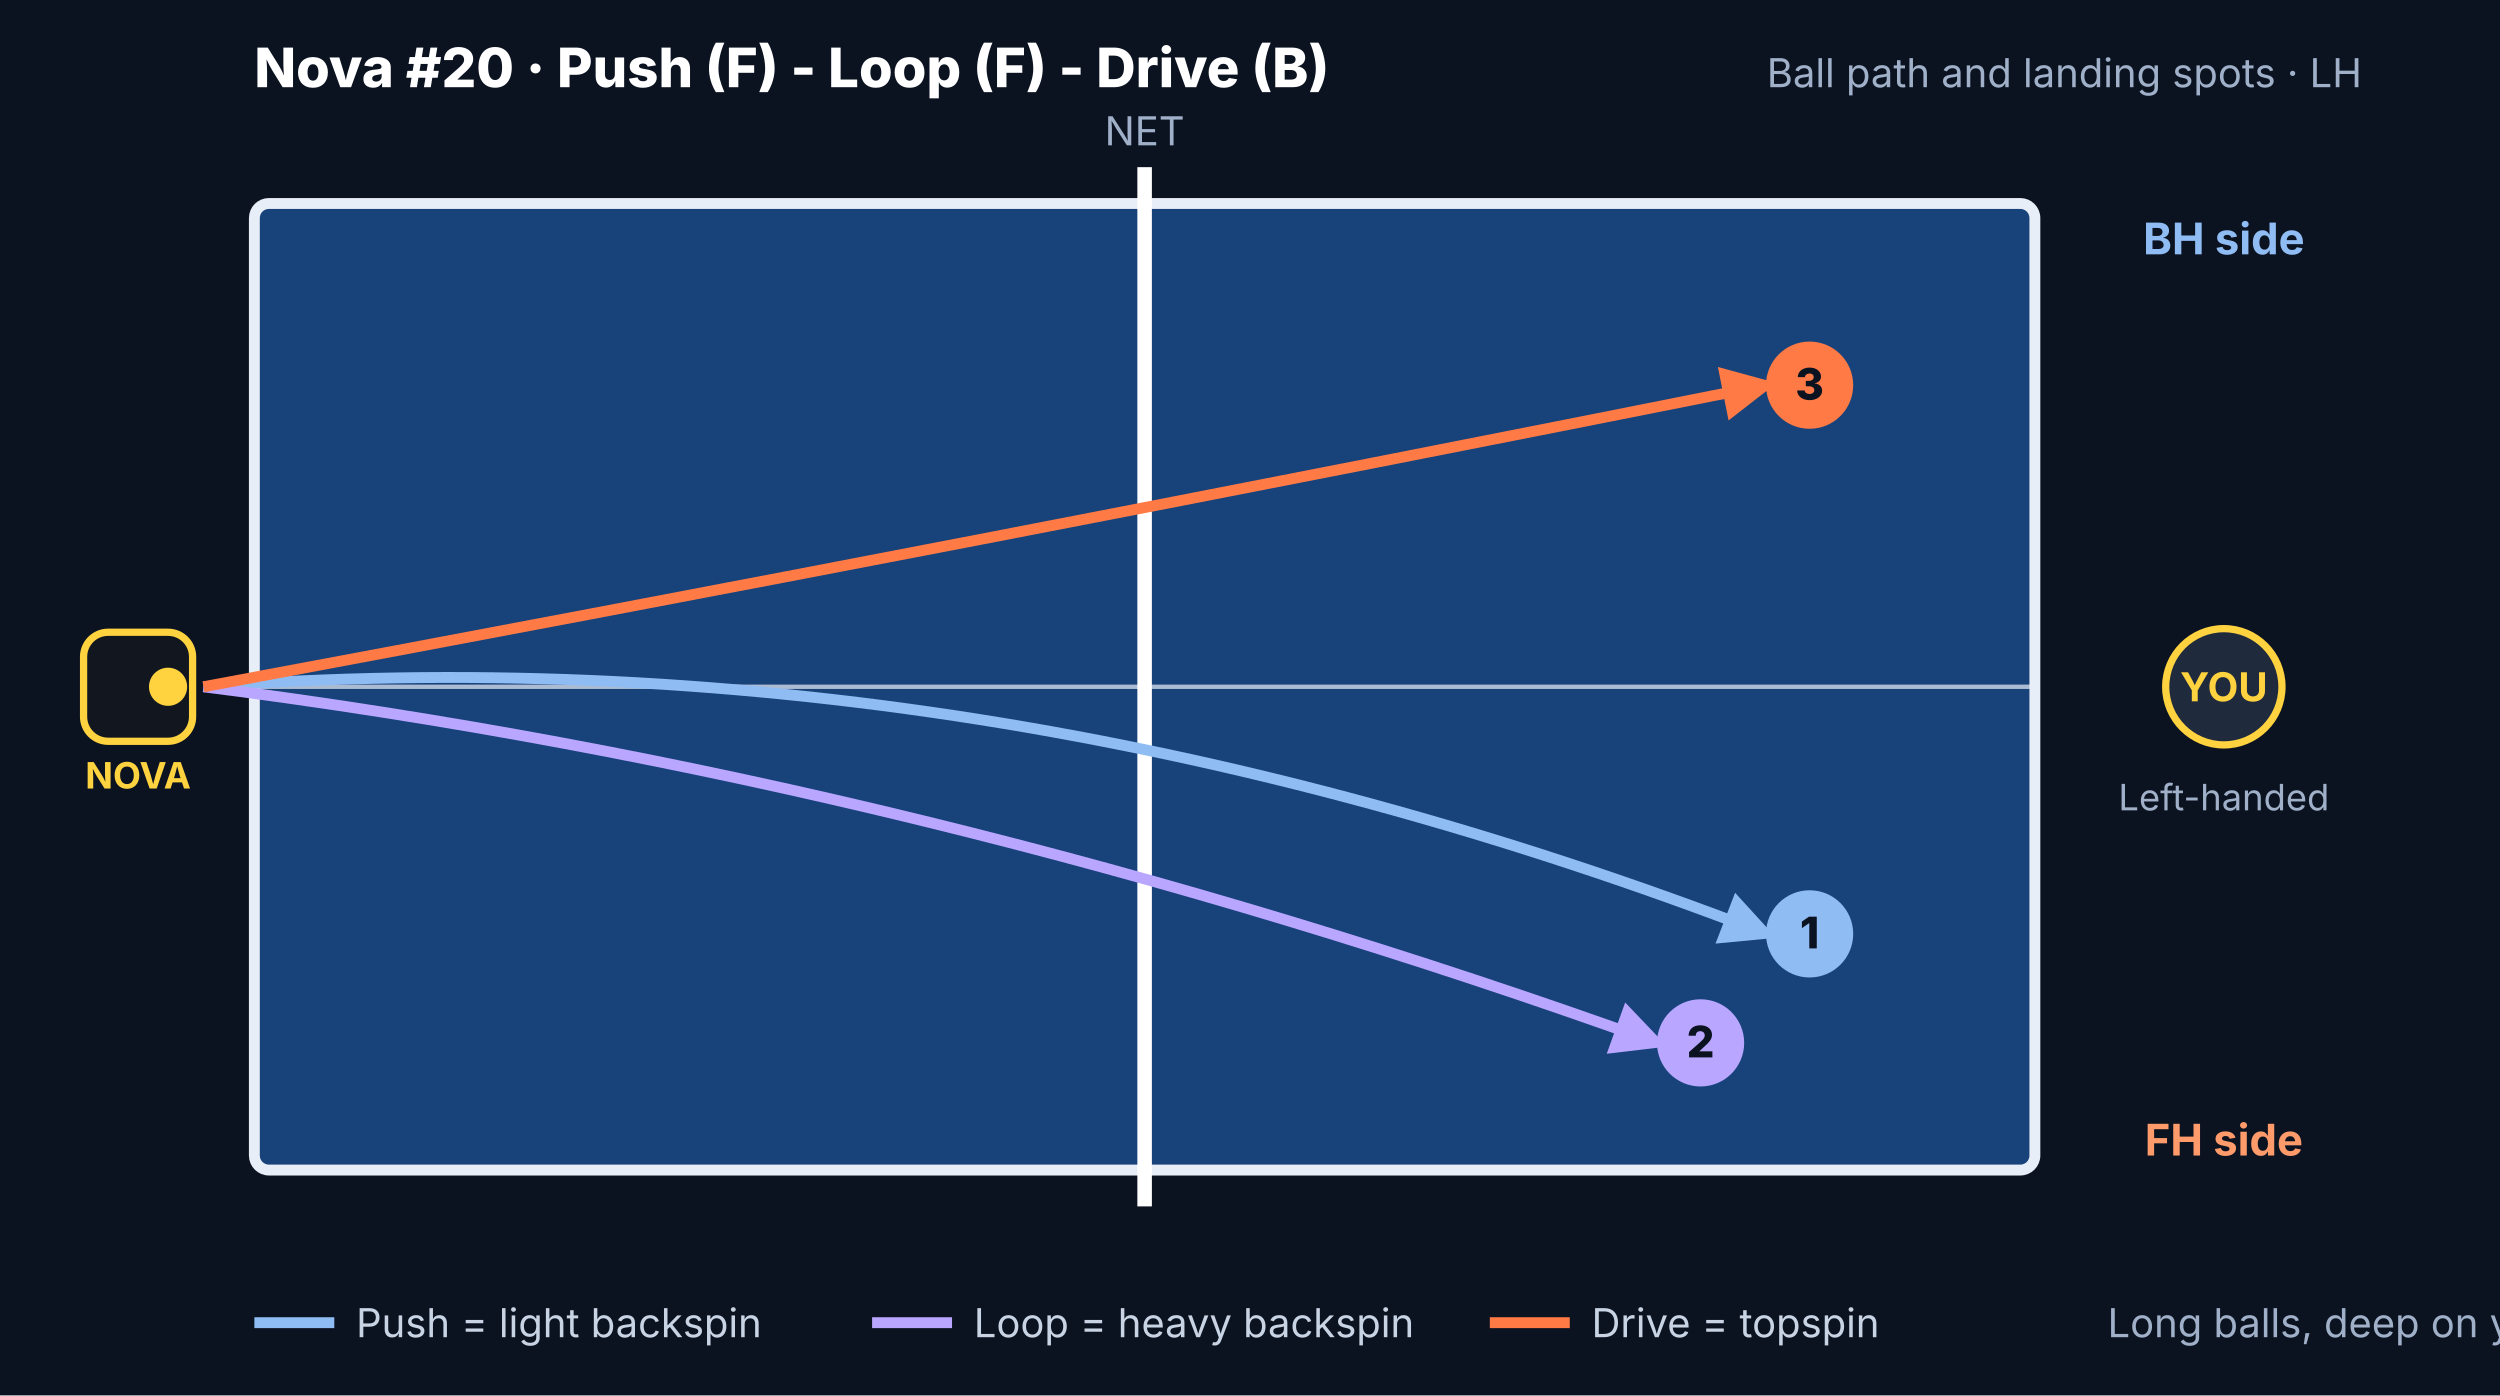
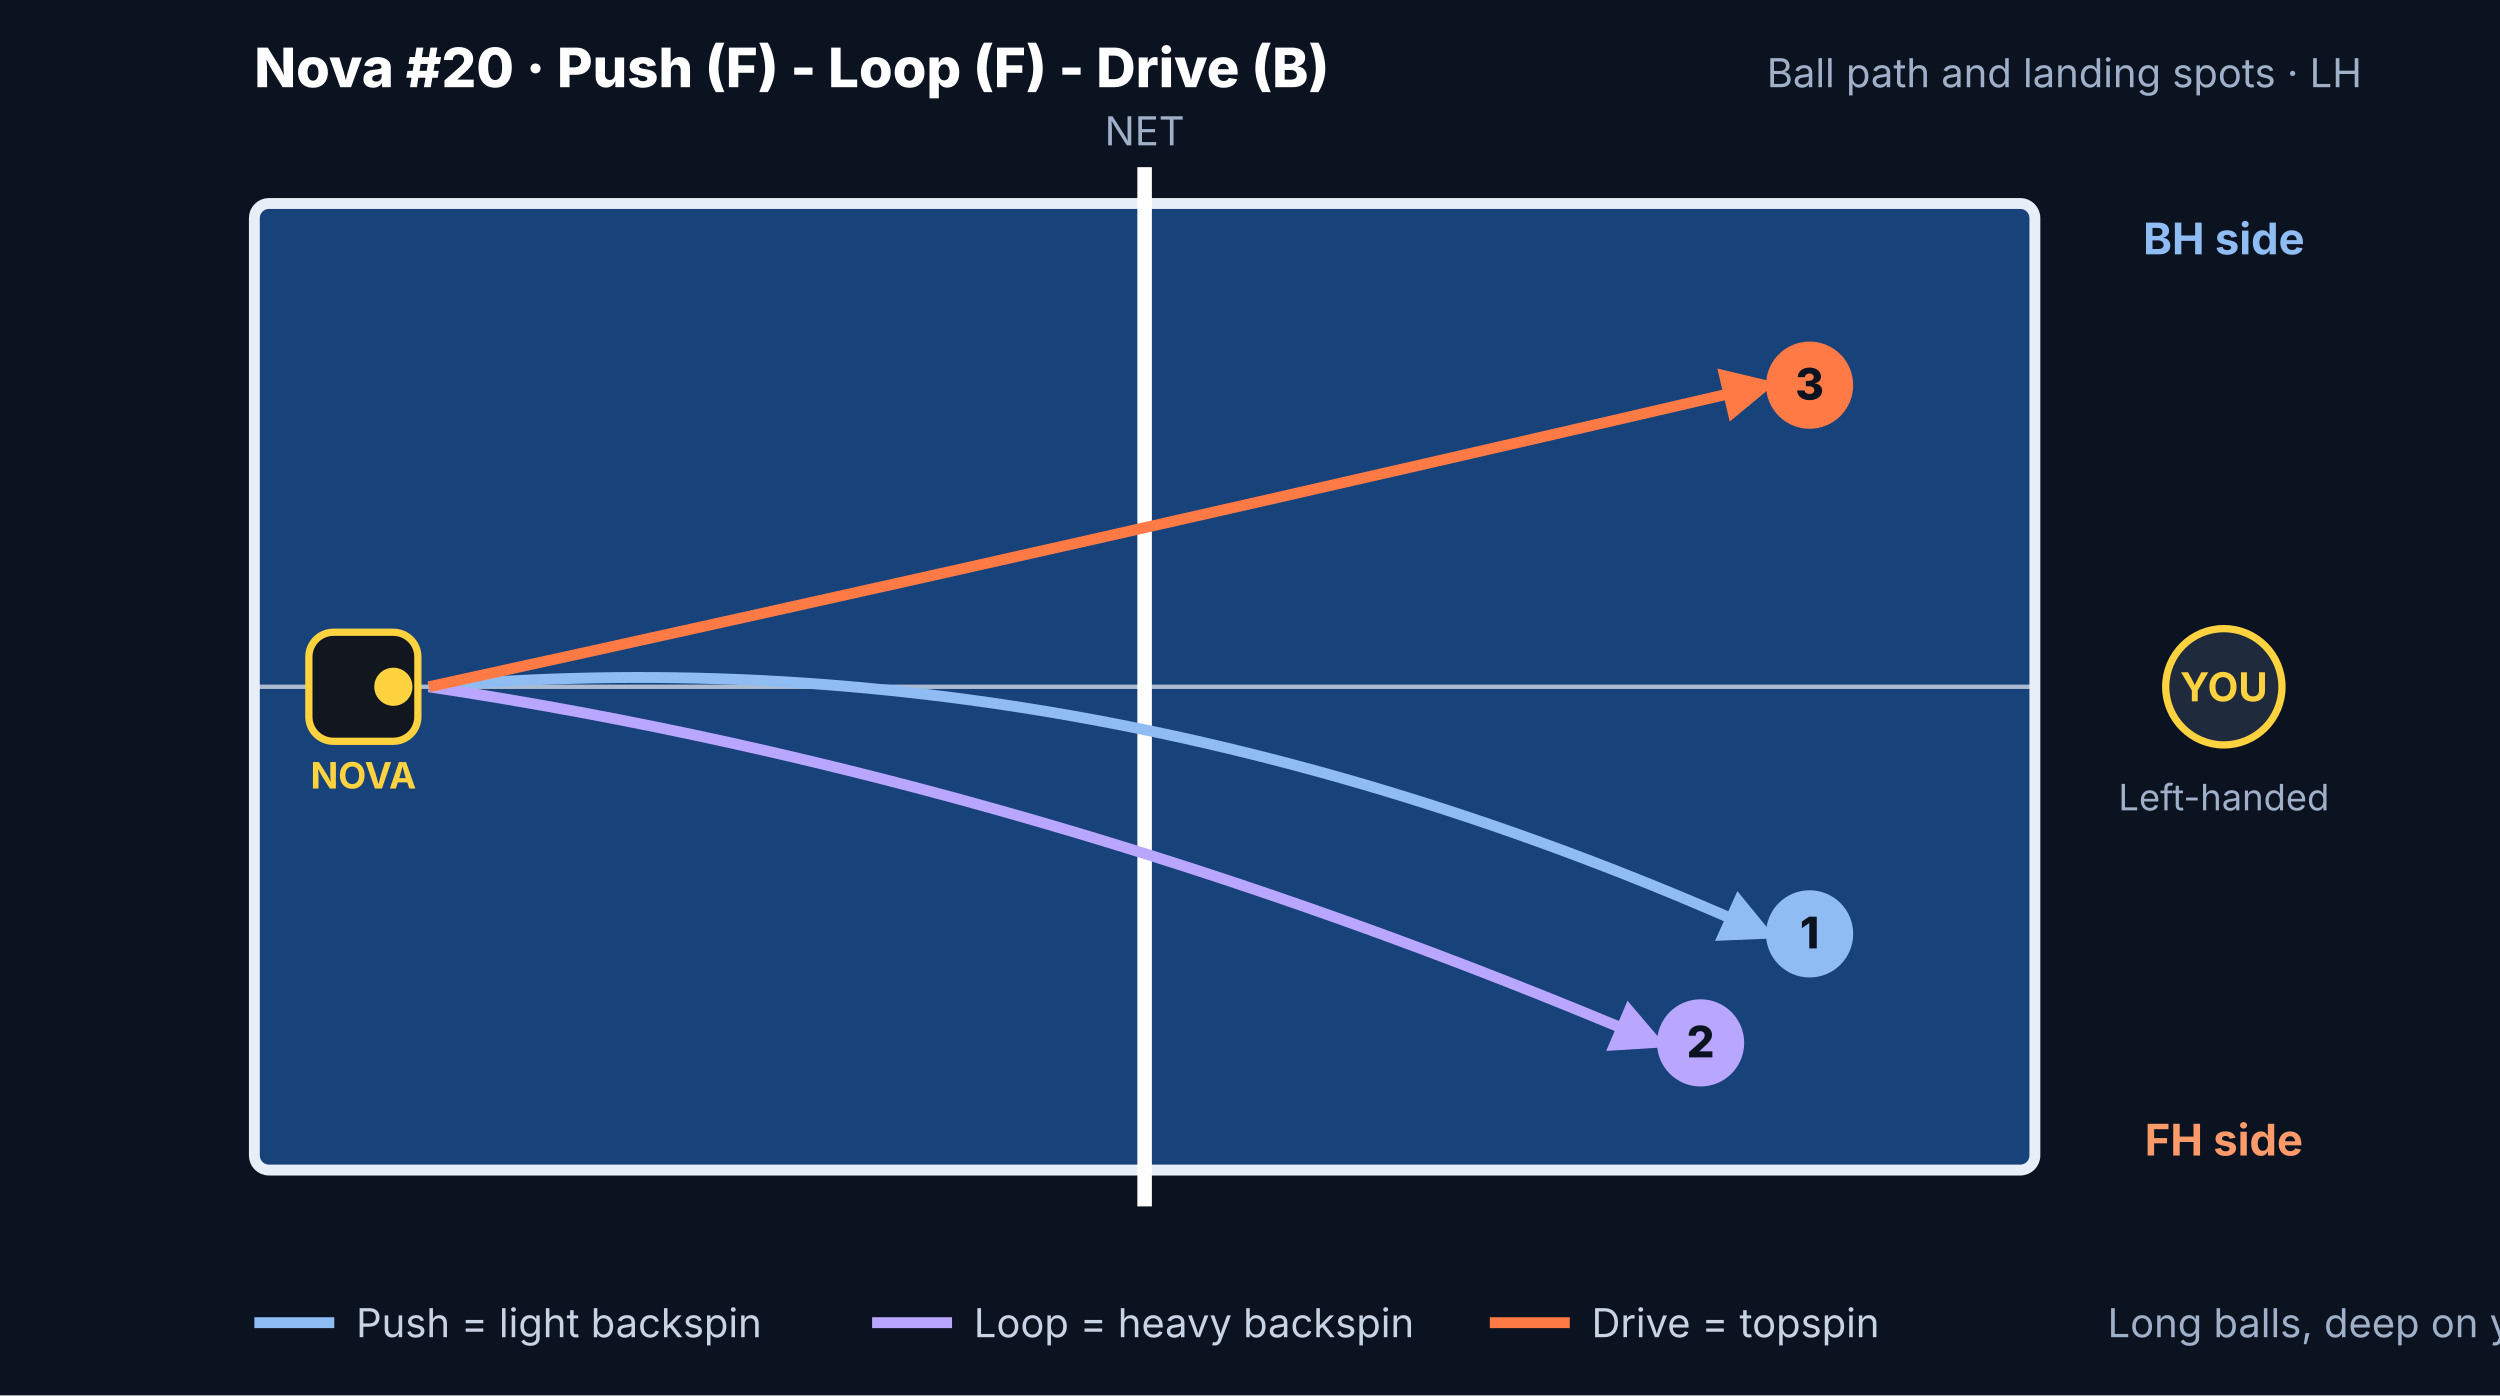
<svg xmlns="http://www.w3.org/2000/svg" viewBox="0 0 688 384" width="1376" height="768">
  <defs>
    <marker id="ah" viewBox="0 0 10 10" refX="8" refY="5" markerWidth="5" markerHeight="5" orient="auto-start-reverse">
      <path d="M0 0L10 5L0 10z" fill="context-stroke" />
    </marker>
    <radialGradient id="glow">
      <stop offset="0" stop-color="#ffd23f" stop-opacity=".55" />
      <stop offset="1" stop-color="#ffd23f" stop-opacity="0" />
    </radialGradient>
  </defs>
  <rect width="688" height="384" fill="#0b1220" />
  <text x="70" y="24" font-family="Inter, Arial, sans-serif" font-size="15" font-weight="800" fill="#ffffff">Nova #20 · Push (F) - Loop (F) - Drive (B)</text>
  <text x="650" y="24" text-anchor="end" font-family="Inter, Arial, sans-serif" font-size="11" fill="#9fb0c8">Ball path and landing spots · LH</text>
  <rect x="70" y="56" width="490" height="266" rx="4" fill="#17427a" stroke="#e8eef8" stroke-width="3" />
  <line x1="70" y1="189" x2="560" y2="189" stroke="#e8eef8" stroke-width="1.2" opacity=".7" />
  <line x1="315" y1="46" x2="315" y2="332" stroke="#ffffff" stroke-width="4" />
  <text x="315" y="40" text-anchor="middle" font-family="Inter, Arial, sans-serif" font-size="11" fill="#9fb0c8">NET</text>
  <circle cx="612" cy="189" r="16" fill="#1f2a3d" stroke="#ffd23f" stroke-width="2" />
  <text x="612" y="193" text-anchor="middle" font-family="Inter, Arial, sans-serif" font-size="11" font-weight="700" fill="#ffd23f">YOU</text>
  <text x="612" y="223" text-anchor="middle" font-family="Inter, Arial, sans-serif" font-size="10" fill="#9fb0c8">Left-handed</text>
  <text x="612" y="318" text-anchor="middle" font-family="Inter, Arial, sans-serif" font-size="12" font-weight="700" fill="#ff9a6b">FH side</text>
  <text x="612" y="70" text-anchor="middle" font-family="Inter, Arial, sans-serif" font-size="12" font-weight="700" fill="#8fbcf3">BH side</text>
-   <rect x="23" y="174" width="30" height="30" rx="6.75" fill="#11161f" stroke="#ffd23f" stroke-width="2" />
-   <circle cx="46.25" cy="189" r="5.25" fill="#ffd23f" />
-   <text x="38" y="217" text-anchor="middle" font-family="Inter, Arial, sans-serif" font-size="10" font-weight="700" fill="#ffd23f">NOVA</text>
-   <path d="M56 189 Q 268 173 486 257" fill="none" stroke="#8fbcf3" stroke-width="3" marker-end="url(#ah)" />
+   <rect x="85" y="174" width="30" height="30" rx="6.75" fill="#11161f" stroke="#ffd23f" stroke-width="2" />
+   <circle cx="108.25" cy="189" r="5.25" fill="#ffd23f" />
+   <text x="100" y="217" text-anchor="middle" font-family="Inter, Arial, sans-serif" font-size="10" font-weight="700" fill="#ffd23f">NOVA</text>
+   <path d="M118 189 Q 299 173 486 257" fill="none" stroke="#8fbcf3" stroke-width="3" marker-end="url(#ah)" />
  <circle cx="498" cy="257" r="12" fill="#8fbcf3" />
  <text x="498" y="261" text-anchor="middle" font-family="Inter, Arial, sans-serif" font-size="12" font-weight="800" fill="#0b1220">1</text>
-   <path d="M56 189 Q 253 214 456 287" fill="none" stroke="#b9a6ff" stroke-width="3" marker-end="url(#ah)" />
+   <path d="M118 189 Q 284 214 456 287" fill="none" stroke="#b9a6ff" stroke-width="3" marker-end="url(#ah)" />
  <circle cx="468" cy="287" r="12" fill="#b9a6ff" />
  <text x="468" y="291" text-anchor="middle" font-family="Inter, Arial, sans-serif" font-size="12" font-weight="800" fill="#0b1220">2</text>
-   <path d="M56 189 Q 268 149.5 486 106" fill="none" stroke="#ff7a45" stroke-width="3" marker-end="url(#ah)" />
+   <path d="M118 189 Q 299 149.5 486 106" fill="none" stroke="#ff7a45" stroke-width="3" marker-end="url(#ah)" />
  <circle cx="498" cy="106" r="12" fill="#ff7a45" />
  <text x="498" y="110" text-anchor="middle" font-family="Inter, Arial, sans-serif" font-size="12" font-weight="800" fill="#0b1220">3</text>
  <line x1="70" y1="364" x2="92" y2="364" stroke="#8fbcf3" stroke-width="3" />
  <text x="98" y="368" font-family="Inter, Arial, sans-serif" font-size="11" fill="#c8d3e3">Push = light backspin</text>
  <line x1="240" y1="364" x2="262" y2="364" stroke="#b9a6ff" stroke-width="3" />
  <text x="268" y="368" font-family="Inter, Arial, sans-serif" font-size="11" fill="#c8d3e3">Loop = heavy backspin</text>
  <line x1="410" y1="364" x2="432" y2="364" stroke="#ff7a45" stroke-width="3" />
  <text x="438" y="368" font-family="Inter, Arial, sans-serif" font-size="11" fill="#c8d3e3">Drive = topspin</text>
  <text x="580" y="368" font-family="Inter, Arial, sans-serif" font-size="11" fill="#9fb0c8">Long balls, deep on your half</text>
</svg>
